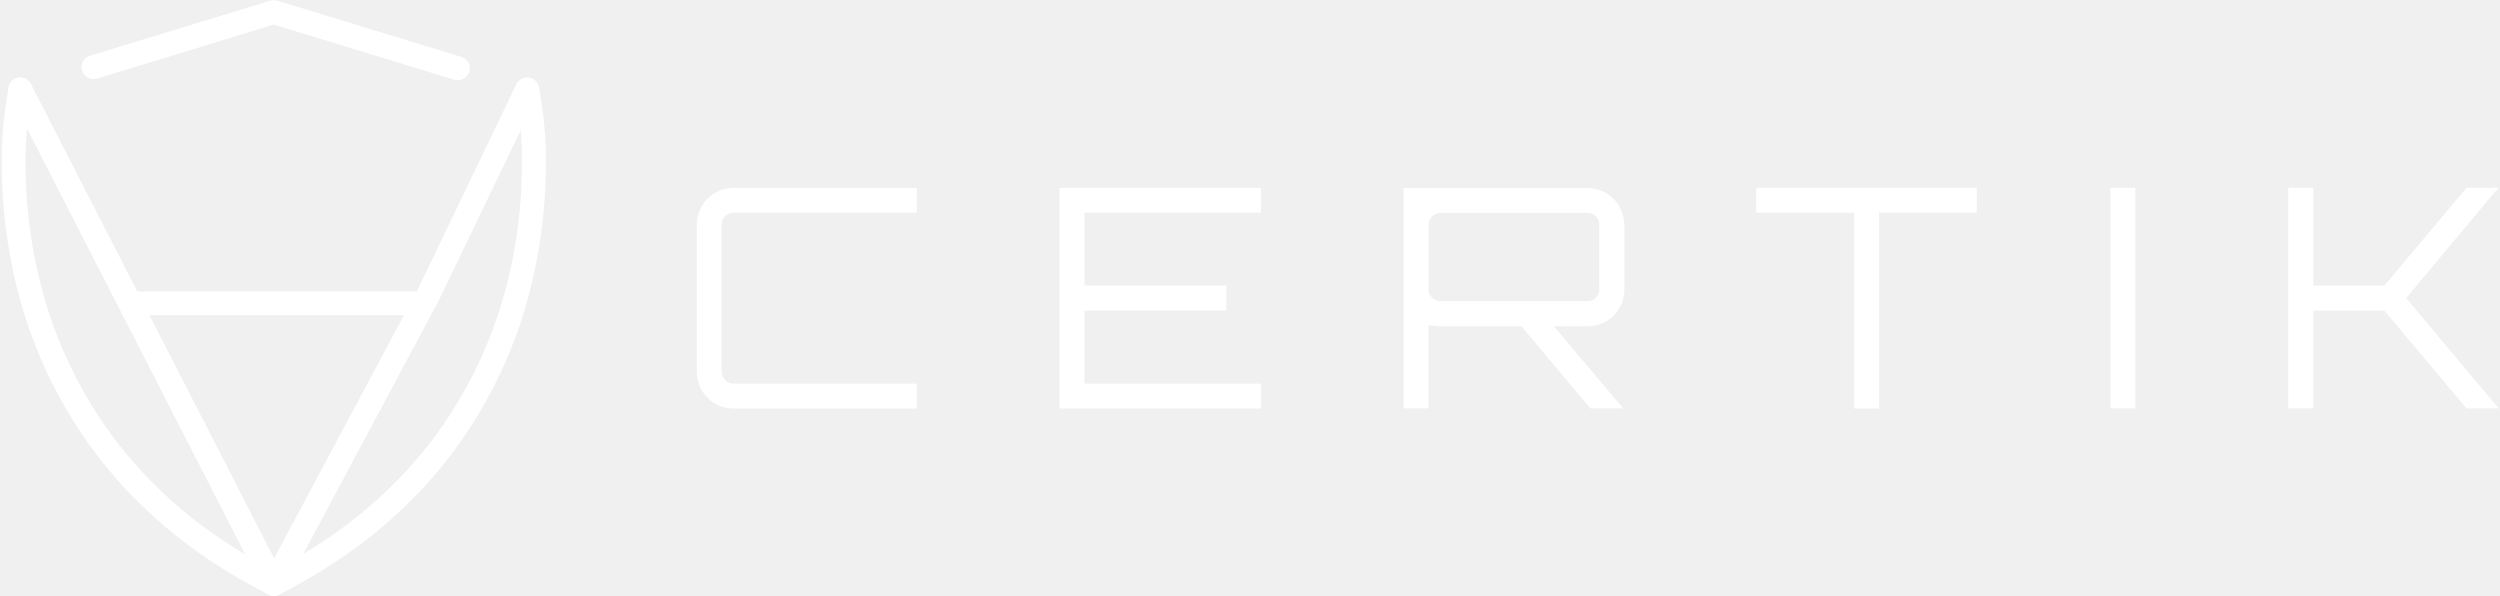
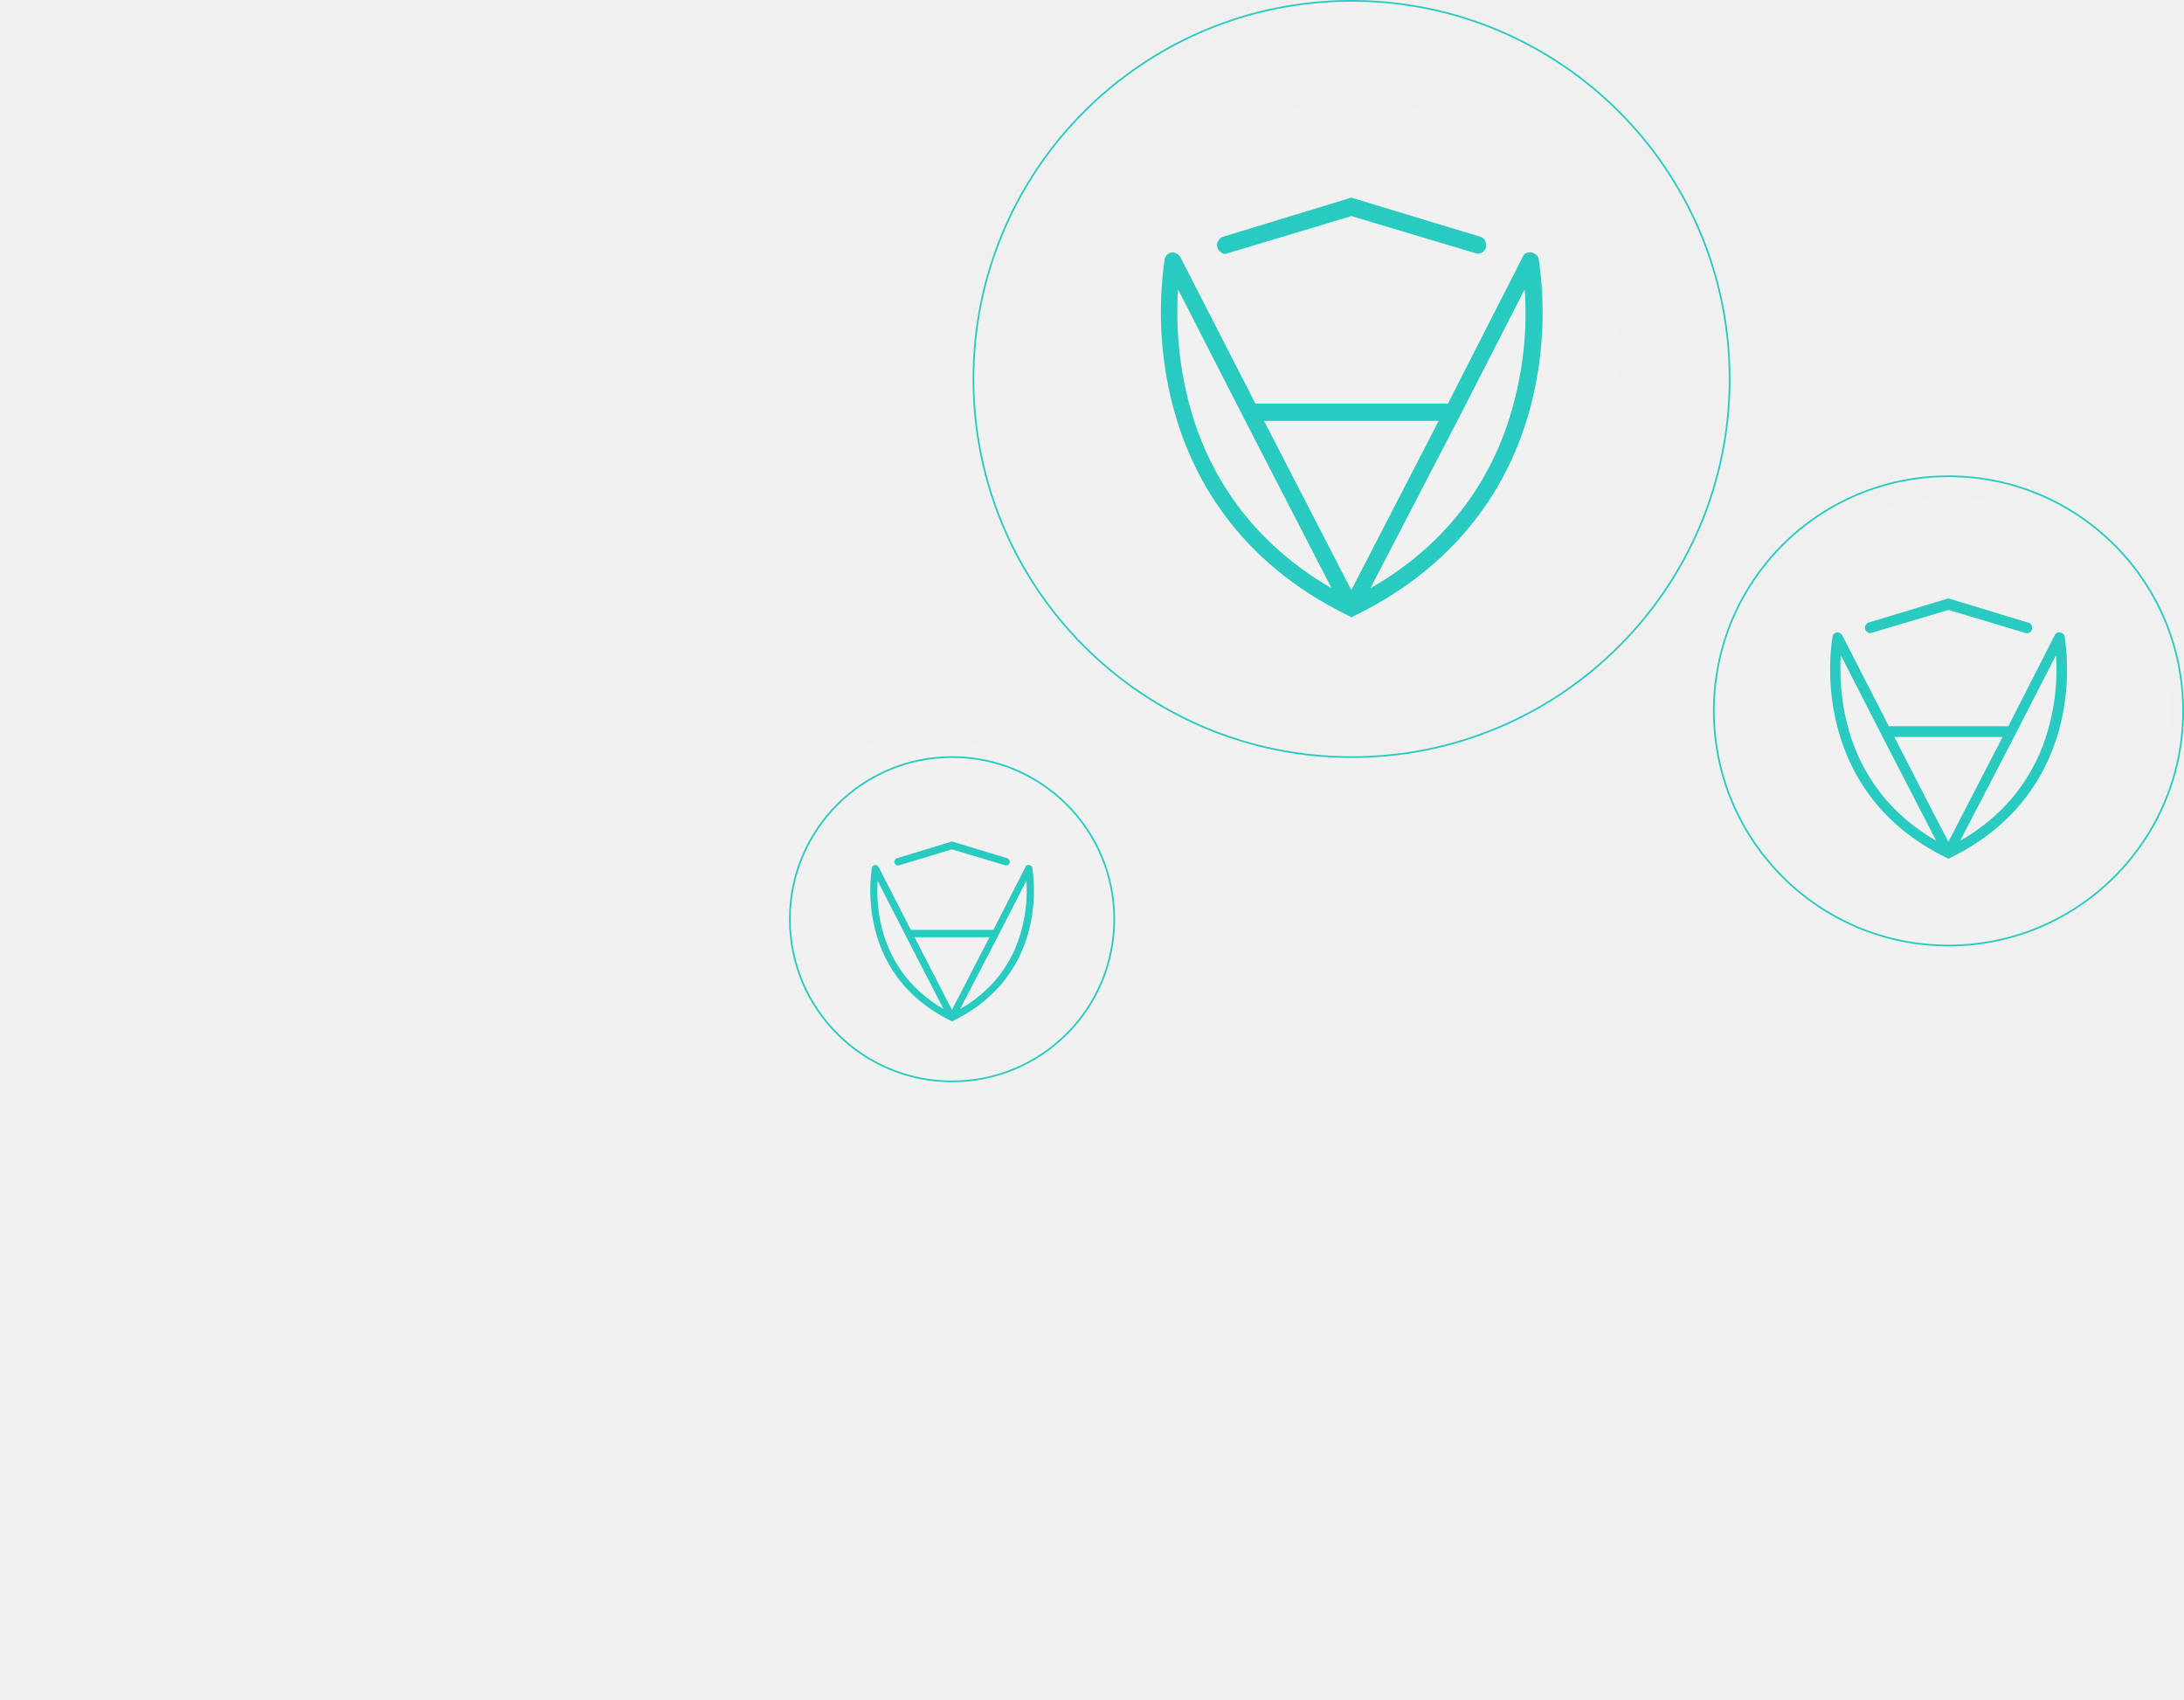
- <svg xmlns="http://www.w3.org/2000/svg" width="1204" height="287">
-   <g fill="#FFF" fill-rule="evenodd">
-     <path d="M248.22 44.06l1.51 9.13a171.47 171.47 0 011.65 25.64 236.66 236.66 0 01-6.81 56.24 210.82 210.82 0 01-31.37 69.86c-16.91 24.32-41.36 48.24-77 67.46l-4.36 2.35-4.36-2.35c-35.64-19.22-60.08-43.14-77-67.46a210.84 210.84 0 01-31.37-69.86 236.67 236.67 0 01-6.81-56.23 171.43 171.43 0 011.65-25.64l1.51-9.13a5.727 5.727 0 10-11.3-1.87l-1.51 9.13A181.79 181.79 0 00.84 78.84a248.08 248.08 0 007.14 59 222.28 222.28 0 0033.11 73.66c17.85 25.69 43.74 50.95 81 71l7.08 3.81a5.71 5.71 0 005.43 0l7.07-3.81c37.22-20.06 63.12-45.31 81-71a222.27 222.27 0 0033.09-73.65 248.07 248.07 0 007.14-59 181.87 181.87 0 00-1.81-27.51l-1.51-9.13a5.727 5.727 0 10-11.3 1.87l-.06-.02z" />
-     <path d="M46.75 37.84l85.1-26 87 26.56a5.748 5.748 0 003.34-11L133.52.33a5.7 5.7 0 00-3.34 0L43.4 26.82a5.748 5.748 0 103.34 11l.01.02z" />
-     <path d="M4.73 45.74l122 238.12a5.72 5.72 0 0010.14.09l74.4-139.15.11-.22 47.62-99a5.734 5.734 0 00-10.32-5l-47.54 98.92L132 268.9 14.92 40.5a5.725 5.725 0 10-10.19 5.22v.02z" />
-     <path d="M63.13 151.79H198.8a5.725 5.725 0 000-11.45H63.13a5.725 5.725 0 000 11.45m378.42-49.4h-88.26a5.79 5.79 0 00-5.76 5.76v70.84a5.8 5.8 0 005.76 5.76h88.26v12h-88.26a17.63 17.63 0 01-17.71-17.71V108.2a17.63 17.63 0 0117.71-17.71h88.26v11.9zm165.73-11.96v12h-85v35.07h68.32v12.1h-68.33v35.13h85v12h-97V90.43z" />
-     <path d="M782.31 108.29v31.14a17.64 17.64 0 01-17.71 17.71h-16.23l33.35 39.55h-15.79l-33.21-39.55h-39a56.58 56.58 0 01-5.76-.59v40.14h-12V90.58h88.55a17.64 17.64 0 0117.71 17.71h.09zm-88.55 36.75h70.84a5.54 5.54 0 005.61-5.61v-31.14a5.68 5.68 0 00-1.62-4.06 5.32 5.32 0 00-4-1.7h-70.84a5.79 5.79 0 00-5.76 5.76v31.14a5.3 5.3 0 001.7 4 5.65 5.65 0 004.07 1.61z" fill-rule="nonzero" />
-     <path d="M845.78 90.43H952v12h-47v94.31h-12v-94.31h-47.22zm170.6 106.26V90.43h12v106.26zm171.49-106.26h15.35l-44.42 53.13 44.57 53.13h-15.5l-39.55-47.08h-34.24v47.08H1102V90.43h12.1v47.07h34.24z" />
-   </g>
+ <svg xmlns="http://www.w3.org/2000/svg" xmlns:xlink="http://www.w3.org/1999/xlink" id="Layer_1" data-name="Layer 1" viewBox="0 0 1285.09 1000.26">
+   <defs>
+     <style>.cls-1,.cls-2,.cls-3{fill-rule:evenodd;isolation:isolate;opacity:0.06;}.cls-1{fill:url(#linear-gradient);}.cls-2{fill:url(#linear-gradient-2);}.cls-3{fill:url(#linear-gradient-3);}.cls-4{fill:none;stroke:#29cbc1;}.cls-5{fill:#29cbc1;}</style>
+     <linearGradient id="linear-gradient" x1="687.56" y1="1173.53" x2="-33.13" y2="557.66" gradientTransform="matrix(1, 0, 0, -1, 285, 1291.5)" gradientUnits="userSpaceOnUse">
+       <stop offset="0" stop-color="#fff" />
+       <stop offset="1" stop-color="#fff" stop-opacity="0.01" />
+     </linearGradient>
+     <linearGradient id="linear-gradient-2" x1="411.22" y1="803.05" x2="-191.34" y2="288.13" xlink:href="#linear-gradient" />
+     <linearGradient id="linear-gradient-3" x1="1017.41" y1="944.18" x2="414.84" y2="429.25" xlink:href="#linear-gradient" />
+   </defs>
+   <path class="cls-1" d="M235.66,717.53c-53.14-62.86-43.5-154.38,21.57-204.82L753.64,127.94c42.12-32.65,99.48-41.29,150.58-22.68,51.59,18.79,88.91,62.46,97.75,114.38,8.75,51.44-11.78,103.17-53.9,135.82L451.67,740.23C386.1,791.05,289.2,780.87,235.66,717.53Z" transform="translate(-51.41 -35.5)" />
+   <path class="cls-2" d="M80.1,989.74c-44.43-52.56-36.37-129.09,18-171.26l415-321.7c35.22-27.3,83.18-34.52,125.91-19,43.13,15.71,74.33,52.22,81.72,95.63,7.32,43-9.85,86.26-45.06,113.56l-415,321.7C205.88,1051.2,124.87,1042.69,80.1,989.74Z" transform="translate(-51.41 -35.5)" />
+   <path class="cls-3" d="M686.29,848.61c-44.43-52.55-36.37-129.08,18-171.25l415-321.71c35.22-27.29,83.17-34.52,125.9-19,43.14,15.71,74.34,52.22,81.73,95.64,7.32,43-9.85,86.26-45.07,113.56l-415,321.7C812.07,910.08,731.05,901.57,686.29,848.61Z" transform="translate(-51.41 -35.5)" />
+   <path class="cls-4" d="M846.68,481c122.87,0,222.48-99.61,222.48-222.49S969.55,36,846.68,36,624.19,135.61,624.19,258.48,723.8,481,846.68,481Z" transform="translate(-51.41 -35.5)" />
+   <path class="cls-4" d="M1197.93,591.87A138.07,138.07,0,1,0,1059.85,453.8,138.07,138.07,0,0,0,1197.93,591.87Z" transform="translate(-51.41 -35.5)" />
+   <path class="cls-4" d="M611.61,671.82a95.43,95.43,0,1,0-95.43-95.42A95.43,95.43,0,0,0,611.61,671.82Z" transform="translate(-51.41 -35.5)" />
+   <path class="cls-5" d="M846.55,151.78l76.34,23.16a4.36,4.36,0,0,1,1.54,1,4.47,4.47,0,0,1,1,1.54,5.92,5.92,0,0,1,.36,3.62,5.61,5.61,0,0,1-2.16,2.89,5.37,5.37,0,0,1-3.25.73l-73.8-22.08-73.43,22.08a3.41,3.41,0,0,1-3.26-.73,4.48,4.48,0,0,1-1.38-1.22,4.54,4.54,0,0,1-.77-1.67,4.15,4.15,0,0,1-.24-1.85,4.47,4.47,0,0,1,.59-1.77,5.7,5.7,0,0,1,2.53-2.54Z" transform="translate(-51.41 -35.5)" />
+   <path class="cls-5" d="M956.87,188.33a4.42,4.42,0,0,0-1.44-2.88,7.3,7.3,0,0,0-2.9-1.46,6.7,6.7,0,0,0-2.88.37,3.15,3.15,0,0,0-1.36.81,3.34,3.34,0,0,0-.82,1.36L903.36,273H790.12L746,186.89a6.1,6.1,0,0,0-2.17-2.17A6.62,6.62,0,0,0,741,184a5.08,5.08,0,0,0-4.34,4.34,219.39,219.39,0,0,0,4.34,84c10.84,43.09,38.35,93.39,103.49,125.26l2.17,1.08,2.17-1.08c65.12-31.86,93-82.17,103.82-125.26A219.18,219.18,0,0,0,956.87,188.33ZM750.33,270.15a214.62,214.62,0,0,1-5.78-64.43l38.31,74.93,52.08,101C782.54,351.23,759.75,307.8,750.33,270.15Zm96.21,112.58-51.35-99.55H897.92Zm96.22-112.58c-9.4,38-32.54,81.5-85,111.49l52.46-101,38.34-74.93A205.28,205.28,0,0,1,942.76,270.15Z" transform="translate(-51.41 -35.5)" />
+   <path class="cls-5" d="M1197.85,387.58,1245.23,402a2.74,2.74,0,0,1,1,.62,2.88,2.88,0,0,1,.62,1,3.69,3.69,0,0,1,.22,2.25,3.48,3.48,0,0,1-1.34,1.79,3.32,3.32,0,0,1-2,.45l-45.8-13.7L1152.29,408a2,2,0,0,1-1.07,0,2.16,2.16,0,0,1-1-.49,2.8,2.8,0,0,1-1.34-1.79,2.65,2.65,0,0,1-.14-1.15,2.7,2.7,0,0,1,.36-1.1,3.58,3.58,0,0,1,1.57-1.58Z" transform="translate(-51.41 -35.5)" />
+   <path class="cls-5" d="M1266.32,410.27a2.84,2.84,0,0,0-.9-1.8,4.5,4.5,0,0,0-1.8-.9,4,4,0,0,0-1.79.23,2,2,0,0,0-1.35,1.35l-27.37,53.69h-70.28l-27.38-53.47a3.77,3.77,0,0,0-1.34-1.35,4.31,4.31,0,0,0-1.79-.45,3.15,3.15,0,0,0-1.8.89,3.19,3.19,0,0,0-.9,1.81,136.14,136.14,0,0,0,2.7,52.11c6.72,26.75,23.79,58,64.22,77.74l1.35.67,1.35-.67c40.41-19.77,57.7-51,64.42-77.74A135.73,135.73,0,0,0,1266.32,410.27ZM1138.14,461a133.18,133.18,0,0,1-3.59-40l23.77,46.5,32.33,62.67C1158.12,511.36,1144,484.4,1138.14,461Zm59.71,69.87L1166,469.13h63.75ZM1257.56,461c-5.84,23.59-20.2,50.58-52.75,69.19l32.55-62.67,23.8-46.5A127.56,127.56,0,0,1,1257.56,461Z" transform="translate(-51.41 -35.5)" />
+   <path class="cls-5" d="M611.55,530.63l32.75,9.93a1.93,1.93,0,0,1,.66.43,1.86,1.86,0,0,1,.42.66,2.51,2.51,0,0,1,.16,1.55,2.41,2.41,0,0,1-.93,1.24,2.35,2.35,0,0,1-1.39.32l-31.66-9.47-31.49,9.47a1.43,1.43,0,0,1-.74,0,1.39,1.39,0,0,1-.66-.34,2,2,0,0,1-.59-.52,1.89,1.89,0,0,1-.33-.72,1.63,1.63,0,0,1-.1-.79,1.71,1.71,0,0,1,.25-.76,2.42,2.42,0,0,1,1.08-1.09Z" transform="translate(-51.41 -35.5)" />
+   <path class="cls-5" d="M658.88,546.31a2,2,0,0,0-.62-1.24,3.28,3.28,0,0,0-1.25-.63,3.08,3.08,0,0,0-1.24.16,1.44,1.44,0,0,0-.58.35,1.47,1.47,0,0,0-.35.59l-18.92,37.1H587.35l-18.92-36.95a2.59,2.59,0,0,0-.93-.93,2.85,2.85,0,0,0-1.24-.32,2.23,2.23,0,0,0-1.24.62,2.16,2.16,0,0,0-.62,1.25,94,94,0,0,0,1.86,36c4.65,18.48,16.45,40,44.39,53.72l.93.47.93-.47c27.93-13.66,39.88-35.24,44.53-53.72A94,94,0,0,0,658.88,546.31ZM570.29,581.4a92.11,92.11,0,0,1-2.49-27.63l16.44,32.13,22.34,43.32C584.1,616.18,574.32,597.55,570.29,581.4Zm41.26,48.29-22-42.7h44.06Zm41.27-48.29c-4,16.3-14,35-36.46,47.82l22.5-43.32,16.45-32.13A87.76,87.76,0,0,1,652.82,581.4Z" transform="translate(-51.41 -35.5)" />
</svg>
